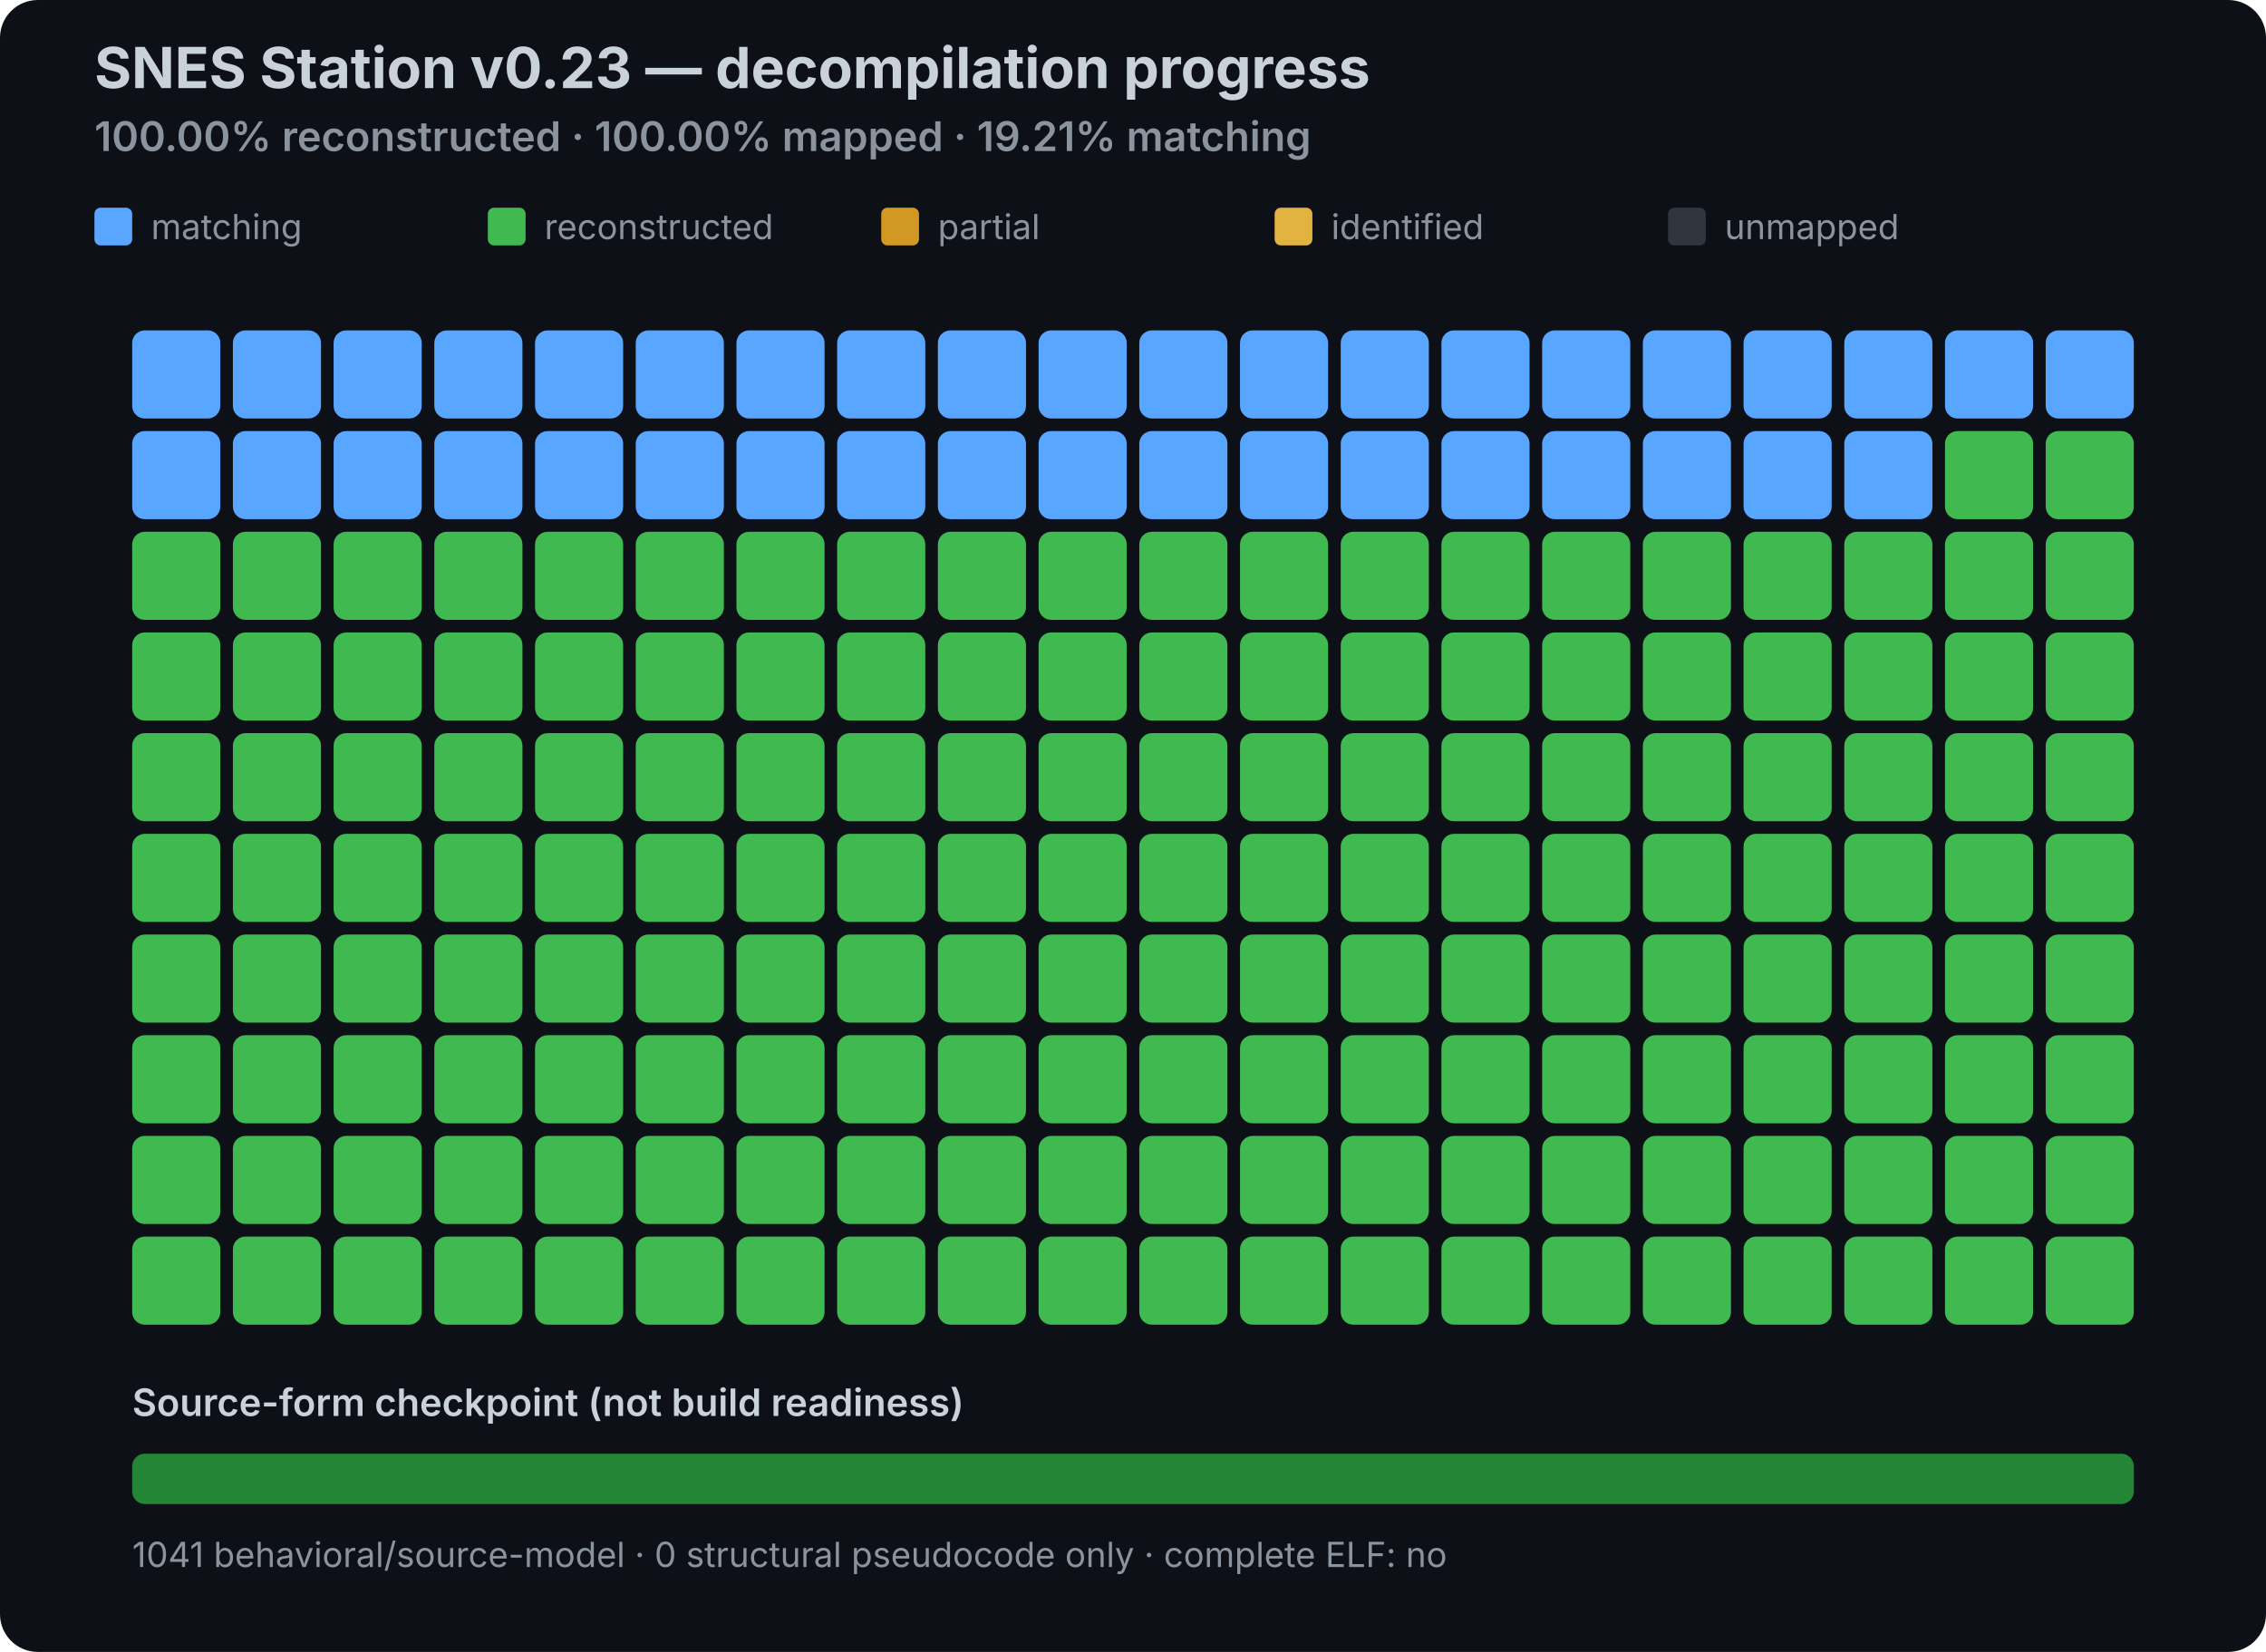
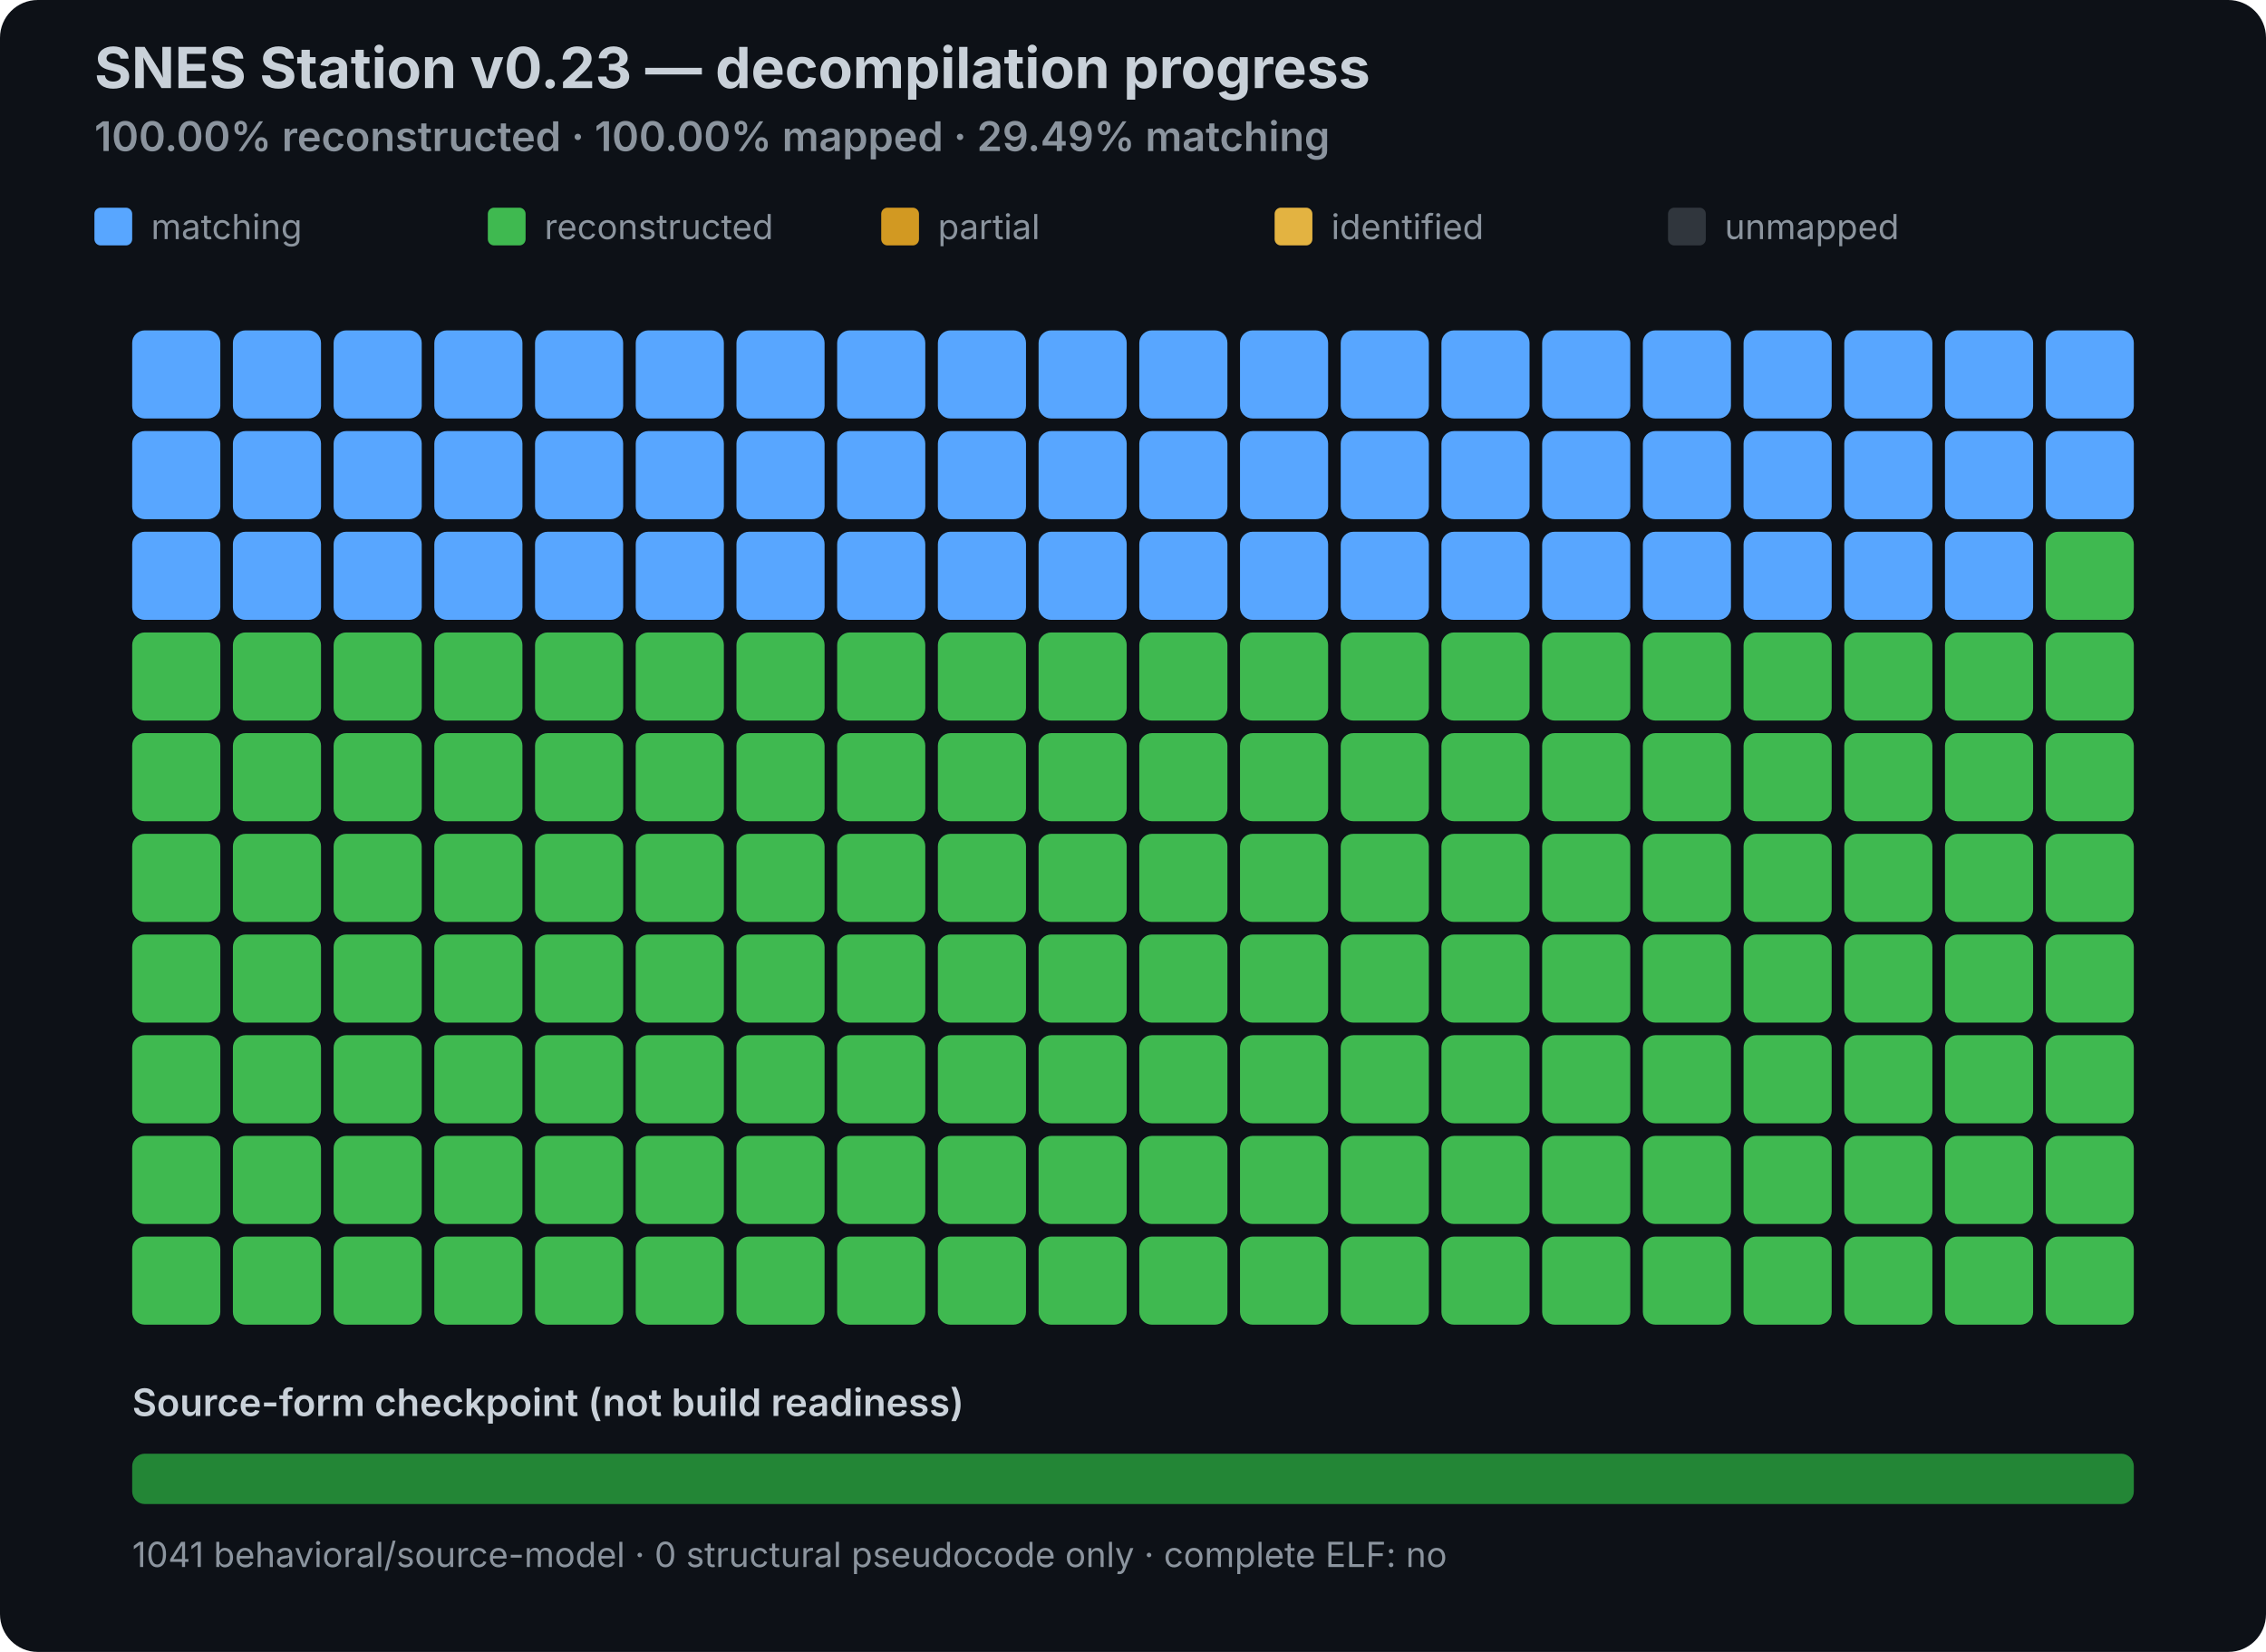
<svg xmlns="http://www.w3.org/2000/svg" width="720" height="525" viewBox="0 0 720 525" role="img" aria-labelledby="title desc">
  <style>
  .title { font: 700 18px -apple-system,BlinkMacSystemFont,"Segoe UI",sans-serif; fill: #c9d1d9; }
  .sub { font: 600 13px -apple-system,BlinkMacSystemFont,"Segoe UI",sans-serif; fill: #8b949e; }
  .legend { font: 11px -apple-system,BlinkMacSystemFont,"Segoe UI",sans-serif; fill: #8b949e; }
  .source { font: 600 12px -apple-system,BlinkMacSystemFont,"Segoe UI",sans-serif; fill: #c9d1d9; }
</style>
  <rect width="100%" height="100%" rx="12" fill="#0d1117" />
  <text x="30" y="28" class="title">SNES Station v0.23 — decompilation progress</text>
-   <text x="30" y="48" class="sub">100.00% reconstructed · 100.00% mapped · 19.21% matching</text>
+   <text x="30" y="48" class="sub">100.00% reconstructed · 100.00% mapped · 29.49% matching</text>
  <rect x="30" y="66" width="12" height="12" rx="2" fill="#58a6ff" />
  <text x="48" y="76" class="legend">matching</text>
  <rect x="155" y="66" width="12" height="12" rx="2" fill="#3fb950" />
  <text x="173" y="76" class="legend">reconstructed</text>
  <rect x="280" y="66" width="12" height="12" rx="2" fill="#d29922" />
  <text x="298" y="76" class="legend">partial</text>
  <rect x="405" y="66" width="12" height="12" rx="2" fill="#e3b341" />
  <text x="423" y="76" class="legend">identified</text>
  <rect x="530" y="66" width="12" height="12" rx="2" fill="#30363d" />
  <text x="548" y="76" class="legend">unmapped</text>
  <rect x="42" y="105" width="28" height="28" rx="4" fill="#58a6ff" data-status="MATCHING" />
  <rect x="74" y="105" width="28" height="28" rx="4" fill="#58a6ff" data-status="MATCHING" />
  <rect x="106" y="105" width="28" height="28" rx="4" fill="#58a6ff" data-status="MATCHING" />
  <rect x="138" y="105" width="28" height="28" rx="4" fill="#58a6ff" data-status="MATCHING" />
  <rect x="170" y="105" width="28" height="28" rx="4" fill="#58a6ff" data-status="MATCHING" />
  <rect x="202" y="105" width="28" height="28" rx="4" fill="#58a6ff" data-status="MATCHING" />
  <rect x="234" y="105" width="28" height="28" rx="4" fill="#58a6ff" data-status="MATCHING" />
  <rect x="266" y="105" width="28" height="28" rx="4" fill="#58a6ff" data-status="MATCHING" />
  <rect x="298" y="105" width="28" height="28" rx="4" fill="#58a6ff" data-status="MATCHING" />
  <rect x="330" y="105" width="28" height="28" rx="4" fill="#58a6ff" data-status="MATCHING" />
  <rect x="362" y="105" width="28" height="28" rx="4" fill="#58a6ff" data-status="MATCHING" />
  <rect x="394" y="105" width="28" height="28" rx="4" fill="#58a6ff" data-status="MATCHING" />
  <rect x="426" y="105" width="28" height="28" rx="4" fill="#58a6ff" data-status="MATCHING" />
  <rect x="458" y="105" width="28" height="28" rx="4" fill="#58a6ff" data-status="MATCHING" />
  <rect x="490" y="105" width="28" height="28" rx="4" fill="#58a6ff" data-status="MATCHING" />
  <rect x="522" y="105" width="28" height="28" rx="4" fill="#58a6ff" data-status="MATCHING" />
  <rect x="554" y="105" width="28" height="28" rx="4" fill="#58a6ff" data-status="MATCHING" />
  <rect x="586" y="105" width="28" height="28" rx="4" fill="#58a6ff" data-status="MATCHING" />
  <rect x="618" y="105" width="28" height="28" rx="4" fill="#58a6ff" data-status="MATCHING" />
  <rect x="650" y="105" width="28" height="28" rx="4" fill="#58a6ff" data-status="MATCHING" />
  <rect x="42" y="137" width="28" height="28" rx="4" fill="#58a6ff" data-status="MATCHING" />
  <rect x="74" y="137" width="28" height="28" rx="4" fill="#58a6ff" data-status="MATCHING" />
  <rect x="106" y="137" width="28" height="28" rx="4" fill="#58a6ff" data-status="MATCHING" />
  <rect x="138" y="137" width="28" height="28" rx="4" fill="#58a6ff" data-status="MATCHING" />
  <rect x="170" y="137" width="28" height="28" rx="4" fill="#58a6ff" data-status="MATCHING" />
  <rect x="202" y="137" width="28" height="28" rx="4" fill="#58a6ff" data-status="MATCHING" />
  <rect x="234" y="137" width="28" height="28" rx="4" fill="#58a6ff" data-status="MATCHING" />
  <rect x="266" y="137" width="28" height="28" rx="4" fill="#58a6ff" data-status="MATCHING" />
  <rect x="298" y="137" width="28" height="28" rx="4" fill="#58a6ff" data-status="MATCHING" />
  <rect x="330" y="137" width="28" height="28" rx="4" fill="#58a6ff" data-status="MATCHING" />
  <rect x="362" y="137" width="28" height="28" rx="4" fill="#58a6ff" data-status="MATCHING" />
  <rect x="394" y="137" width="28" height="28" rx="4" fill="#58a6ff" data-status="MATCHING" />
  <rect x="426" y="137" width="28" height="28" rx="4" fill="#58a6ff" data-status="MATCHING" />
  <rect x="458" y="137" width="28" height="28" rx="4" fill="#58a6ff" data-status="MATCHING" />
  <rect x="490" y="137" width="28" height="28" rx="4" fill="#58a6ff" data-status="MATCHING" />
  <rect x="522" y="137" width="28" height="28" rx="4" fill="#58a6ff" data-status="MATCHING" />
  <rect x="554" y="137" width="28" height="28" rx="4" fill="#58a6ff" data-status="MATCHING" />
  <rect x="586" y="137" width="28" height="28" rx="4" fill="#58a6ff" data-status="MATCHING" />
-   <rect x="618" y="137" width="28" height="28" rx="4" fill="#3fb950" data-status="RECONSTRUCTED" />
-   <rect x="650" y="137" width="28" height="28" rx="4" fill="#3fb950" data-status="RECONSTRUCTED" />
-   <rect x="42" y="169" width="28" height="28" rx="4" fill="#3fb950" data-status="RECONSTRUCTED" />
-   <rect x="74" y="169" width="28" height="28" rx="4" fill="#3fb950" data-status="RECONSTRUCTED" />
-   <rect x="106" y="169" width="28" height="28" rx="4" fill="#3fb950" data-status="RECONSTRUCTED" />
-   <rect x="138" y="169" width="28" height="28" rx="4" fill="#3fb950" data-status="RECONSTRUCTED" />
-   <rect x="170" y="169" width="28" height="28" rx="4" fill="#3fb950" data-status="RECONSTRUCTED" />
-   <rect x="202" y="169" width="28" height="28" rx="4" fill="#3fb950" data-status="RECONSTRUCTED" />
-   <rect x="234" y="169" width="28" height="28" rx="4" fill="#3fb950" data-status="RECONSTRUCTED" />
-   <rect x="266" y="169" width="28" height="28" rx="4" fill="#3fb950" data-status="RECONSTRUCTED" />
-   <rect x="298" y="169" width="28" height="28" rx="4" fill="#3fb950" data-status="RECONSTRUCTED" />
-   <rect x="330" y="169" width="28" height="28" rx="4" fill="#3fb950" data-status="RECONSTRUCTED" />
-   <rect x="362" y="169" width="28" height="28" rx="4" fill="#3fb950" data-status="RECONSTRUCTED" />
-   <rect x="394" y="169" width="28" height="28" rx="4" fill="#3fb950" data-status="RECONSTRUCTED" />
-   <rect x="426" y="169" width="28" height="28" rx="4" fill="#3fb950" data-status="RECONSTRUCTED" />
-   <rect x="458" y="169" width="28" height="28" rx="4" fill="#3fb950" data-status="RECONSTRUCTED" />
-   <rect x="490" y="169" width="28" height="28" rx="4" fill="#3fb950" data-status="RECONSTRUCTED" />
-   <rect x="522" y="169" width="28" height="28" rx="4" fill="#3fb950" data-status="RECONSTRUCTED" />
-   <rect x="554" y="169" width="28" height="28" rx="4" fill="#3fb950" data-status="RECONSTRUCTED" />
-   <rect x="586" y="169" width="28" height="28" rx="4" fill="#3fb950" data-status="RECONSTRUCTED" />
-   <rect x="618" y="169" width="28" height="28" rx="4" fill="#3fb950" data-status="RECONSTRUCTED" />
+   <rect x="618" y="137" width="28" height="28" rx="4" fill="#58a6ff" data-status="MATCHING" />
+   <rect x="650" y="137" width="28" height="28" rx="4" fill="#58a6ff" data-status="MATCHING" />
+   <rect x="42" y="169" width="28" height="28" rx="4" fill="#58a6ff" data-status="MATCHING" />
+   <rect x="74" y="169" width="28" height="28" rx="4" fill="#58a6ff" data-status="MATCHING" />
+   <rect x="106" y="169" width="28" height="28" rx="4" fill="#58a6ff" data-status="MATCHING" />
+   <rect x="138" y="169" width="28" height="28" rx="4" fill="#58a6ff" data-status="MATCHING" />
+   <rect x="170" y="169" width="28" height="28" rx="4" fill="#58a6ff" data-status="MATCHING" />
+   <rect x="202" y="169" width="28" height="28" rx="4" fill="#58a6ff" data-status="MATCHING" />
+   <rect x="234" y="169" width="28" height="28" rx="4" fill="#58a6ff" data-status="MATCHING" />
+   <rect x="266" y="169" width="28" height="28" rx="4" fill="#58a6ff" data-status="MATCHING" />
+   <rect x="298" y="169" width="28" height="28" rx="4" fill="#58a6ff" data-status="MATCHING" />
+   <rect x="330" y="169" width="28" height="28" rx="4" fill="#58a6ff" data-status="MATCHING" />
+   <rect x="362" y="169" width="28" height="28" rx="4" fill="#58a6ff" data-status="MATCHING" />
+   <rect x="394" y="169" width="28" height="28" rx="4" fill="#58a6ff" data-status="MATCHING" />
+   <rect x="426" y="169" width="28" height="28" rx="4" fill="#58a6ff" data-status="MATCHING" />
+   <rect x="458" y="169" width="28" height="28" rx="4" fill="#58a6ff" data-status="MATCHING" />
+   <rect x="490" y="169" width="28" height="28" rx="4" fill="#58a6ff" data-status="MATCHING" />
+   <rect x="522" y="169" width="28" height="28" rx="4" fill="#58a6ff" data-status="MATCHING" />
+   <rect x="554" y="169" width="28" height="28" rx="4" fill="#58a6ff" data-status="MATCHING" />
+   <rect x="586" y="169" width="28" height="28" rx="4" fill="#58a6ff" data-status="MATCHING" />
+   <rect x="618" y="169" width="28" height="28" rx="4" fill="#58a6ff" data-status="MATCHING" />
  <rect x="650" y="169" width="28" height="28" rx="4" fill="#3fb950" data-status="RECONSTRUCTED" />
  <rect x="42" y="201" width="28" height="28" rx="4" fill="#3fb950" data-status="RECONSTRUCTED" />
  <rect x="74" y="201" width="28" height="28" rx="4" fill="#3fb950" data-status="RECONSTRUCTED" />
  <rect x="106" y="201" width="28" height="28" rx="4" fill="#3fb950" data-status="RECONSTRUCTED" />
  <rect x="138" y="201" width="28" height="28" rx="4" fill="#3fb950" data-status="RECONSTRUCTED" />
  <rect x="170" y="201" width="28" height="28" rx="4" fill="#3fb950" data-status="RECONSTRUCTED" />
  <rect x="202" y="201" width="28" height="28" rx="4" fill="#3fb950" data-status="RECONSTRUCTED" />
  <rect x="234" y="201" width="28" height="28" rx="4" fill="#3fb950" data-status="RECONSTRUCTED" />
  <rect x="266" y="201" width="28" height="28" rx="4" fill="#3fb950" data-status="RECONSTRUCTED" />
  <rect x="298" y="201" width="28" height="28" rx="4" fill="#3fb950" data-status="RECONSTRUCTED" />
  <rect x="330" y="201" width="28" height="28" rx="4" fill="#3fb950" data-status="RECONSTRUCTED" />
  <rect x="362" y="201" width="28" height="28" rx="4" fill="#3fb950" data-status="RECONSTRUCTED" />
  <rect x="394" y="201" width="28" height="28" rx="4" fill="#3fb950" data-status="RECONSTRUCTED" />
  <rect x="426" y="201" width="28" height="28" rx="4" fill="#3fb950" data-status="RECONSTRUCTED" />
  <rect x="458" y="201" width="28" height="28" rx="4" fill="#3fb950" data-status="RECONSTRUCTED" />
  <rect x="490" y="201" width="28" height="28" rx="4" fill="#3fb950" data-status="RECONSTRUCTED" />
  <rect x="522" y="201" width="28" height="28" rx="4" fill="#3fb950" data-status="RECONSTRUCTED" />
  <rect x="554" y="201" width="28" height="28" rx="4" fill="#3fb950" data-status="RECONSTRUCTED" />
  <rect x="586" y="201" width="28" height="28" rx="4" fill="#3fb950" data-status="RECONSTRUCTED" />
  <rect x="618" y="201" width="28" height="28" rx="4" fill="#3fb950" data-status="RECONSTRUCTED" />
  <rect x="650" y="201" width="28" height="28" rx="4" fill="#3fb950" data-status="RECONSTRUCTED" />
  <rect x="42" y="233" width="28" height="28" rx="4" fill="#3fb950" data-status="RECONSTRUCTED" />
  <rect x="74" y="233" width="28" height="28" rx="4" fill="#3fb950" data-status="RECONSTRUCTED" />
  <rect x="106" y="233" width="28" height="28" rx="4" fill="#3fb950" data-status="RECONSTRUCTED" />
  <rect x="138" y="233" width="28" height="28" rx="4" fill="#3fb950" data-status="RECONSTRUCTED" />
  <rect x="170" y="233" width="28" height="28" rx="4" fill="#3fb950" data-status="RECONSTRUCTED" />
  <rect x="202" y="233" width="28" height="28" rx="4" fill="#3fb950" data-status="RECONSTRUCTED" />
  <rect x="234" y="233" width="28" height="28" rx="4" fill="#3fb950" data-status="RECONSTRUCTED" />
  <rect x="266" y="233" width="28" height="28" rx="4" fill="#3fb950" data-status="RECONSTRUCTED" />
  <rect x="298" y="233" width="28" height="28" rx="4" fill="#3fb950" data-status="RECONSTRUCTED" />
  <rect x="330" y="233" width="28" height="28" rx="4" fill="#3fb950" data-status="RECONSTRUCTED" />
  <rect x="362" y="233" width="28" height="28" rx="4" fill="#3fb950" data-status="RECONSTRUCTED" />
  <rect x="394" y="233" width="28" height="28" rx="4" fill="#3fb950" data-status="RECONSTRUCTED" />
  <rect x="426" y="233" width="28" height="28" rx="4" fill="#3fb950" data-status="RECONSTRUCTED" />
  <rect x="458" y="233" width="28" height="28" rx="4" fill="#3fb950" data-status="RECONSTRUCTED" />
  <rect x="490" y="233" width="28" height="28" rx="4" fill="#3fb950" data-status="RECONSTRUCTED" />
  <rect x="522" y="233" width="28" height="28" rx="4" fill="#3fb950" data-status="RECONSTRUCTED" />
  <rect x="554" y="233" width="28" height="28" rx="4" fill="#3fb950" data-status="RECONSTRUCTED" />
  <rect x="586" y="233" width="28" height="28" rx="4" fill="#3fb950" data-status="RECONSTRUCTED" />
  <rect x="618" y="233" width="28" height="28" rx="4" fill="#3fb950" data-status="RECONSTRUCTED" />
  <rect x="650" y="233" width="28" height="28" rx="4" fill="#3fb950" data-status="RECONSTRUCTED" />
  <rect x="42" y="265" width="28" height="28" rx="4" fill="#3fb950" data-status="RECONSTRUCTED" />
  <rect x="74" y="265" width="28" height="28" rx="4" fill="#3fb950" data-status="RECONSTRUCTED" />
  <rect x="106" y="265" width="28" height="28" rx="4" fill="#3fb950" data-status="RECONSTRUCTED" />
  <rect x="138" y="265" width="28" height="28" rx="4" fill="#3fb950" data-status="RECONSTRUCTED" />
  <rect x="170" y="265" width="28" height="28" rx="4" fill="#3fb950" data-status="RECONSTRUCTED" />
  <rect x="202" y="265" width="28" height="28" rx="4" fill="#3fb950" data-status="RECONSTRUCTED" />
  <rect x="234" y="265" width="28" height="28" rx="4" fill="#3fb950" data-status="RECONSTRUCTED" />
  <rect x="266" y="265" width="28" height="28" rx="4" fill="#3fb950" data-status="RECONSTRUCTED" />
  <rect x="298" y="265" width="28" height="28" rx="4" fill="#3fb950" data-status="RECONSTRUCTED" />
  <rect x="330" y="265" width="28" height="28" rx="4" fill="#3fb950" data-status="RECONSTRUCTED" />
  <rect x="362" y="265" width="28" height="28" rx="4" fill="#3fb950" data-status="RECONSTRUCTED" />
  <rect x="394" y="265" width="28" height="28" rx="4" fill="#3fb950" data-status="RECONSTRUCTED" />
  <rect x="426" y="265" width="28" height="28" rx="4" fill="#3fb950" data-status="RECONSTRUCTED" />
  <rect x="458" y="265" width="28" height="28" rx="4" fill="#3fb950" data-status="RECONSTRUCTED" />
  <rect x="490" y="265" width="28" height="28" rx="4" fill="#3fb950" data-status="RECONSTRUCTED" />
  <rect x="522" y="265" width="28" height="28" rx="4" fill="#3fb950" data-status="RECONSTRUCTED" />
  <rect x="554" y="265" width="28" height="28" rx="4" fill="#3fb950" data-status="RECONSTRUCTED" />
  <rect x="586" y="265" width="28" height="28" rx="4" fill="#3fb950" data-status="RECONSTRUCTED" />
  <rect x="618" y="265" width="28" height="28" rx="4" fill="#3fb950" data-status="RECONSTRUCTED" />
  <rect x="650" y="265" width="28" height="28" rx="4" fill="#3fb950" data-status="RECONSTRUCTED" />
  <rect x="42" y="297" width="28" height="28" rx="4" fill="#3fb950" data-status="RECONSTRUCTED" />
  <rect x="74" y="297" width="28" height="28" rx="4" fill="#3fb950" data-status="RECONSTRUCTED" />
  <rect x="106" y="297" width="28" height="28" rx="4" fill="#3fb950" data-status="RECONSTRUCTED" />
  <rect x="138" y="297" width="28" height="28" rx="4" fill="#3fb950" data-status="RECONSTRUCTED" />
  <rect x="170" y="297" width="28" height="28" rx="4" fill="#3fb950" data-status="RECONSTRUCTED" />
  <rect x="202" y="297" width="28" height="28" rx="4" fill="#3fb950" data-status="RECONSTRUCTED" />
  <rect x="234" y="297" width="28" height="28" rx="4" fill="#3fb950" data-status="RECONSTRUCTED" />
  <rect x="266" y="297" width="28" height="28" rx="4" fill="#3fb950" data-status="RECONSTRUCTED" />
  <rect x="298" y="297" width="28" height="28" rx="4" fill="#3fb950" data-status="RECONSTRUCTED" />
  <rect x="330" y="297" width="28" height="28" rx="4" fill="#3fb950" data-status="RECONSTRUCTED" />
  <rect x="362" y="297" width="28" height="28" rx="4" fill="#3fb950" data-status="RECONSTRUCTED" />
  <rect x="394" y="297" width="28" height="28" rx="4" fill="#3fb950" data-status="RECONSTRUCTED" />
  <rect x="426" y="297" width="28" height="28" rx="4" fill="#3fb950" data-status="RECONSTRUCTED" />
  <rect x="458" y="297" width="28" height="28" rx="4" fill="#3fb950" data-status="RECONSTRUCTED" />
  <rect x="490" y="297" width="28" height="28" rx="4" fill="#3fb950" data-status="RECONSTRUCTED" />
  <rect x="522" y="297" width="28" height="28" rx="4" fill="#3fb950" data-status="RECONSTRUCTED" />
  <rect x="554" y="297" width="28" height="28" rx="4" fill="#3fb950" data-status="RECONSTRUCTED" />
  <rect x="586" y="297" width="28" height="28" rx="4" fill="#3fb950" data-status="RECONSTRUCTED" />
  <rect x="618" y="297" width="28" height="28" rx="4" fill="#3fb950" data-status="RECONSTRUCTED" />
  <rect x="650" y="297" width="28" height="28" rx="4" fill="#3fb950" data-status="RECONSTRUCTED" />
  <rect x="42" y="329" width="28" height="28" rx="4" fill="#3fb950" data-status="RECONSTRUCTED" />
  <rect x="74" y="329" width="28" height="28" rx="4" fill="#3fb950" data-status="RECONSTRUCTED" />
  <rect x="106" y="329" width="28" height="28" rx="4" fill="#3fb950" data-status="RECONSTRUCTED" />
  <rect x="138" y="329" width="28" height="28" rx="4" fill="#3fb950" data-status="RECONSTRUCTED" />
  <rect x="170" y="329" width="28" height="28" rx="4" fill="#3fb950" data-status="RECONSTRUCTED" />
  <rect x="202" y="329" width="28" height="28" rx="4" fill="#3fb950" data-status="RECONSTRUCTED" />
  <rect x="234" y="329" width="28" height="28" rx="4" fill="#3fb950" data-status="RECONSTRUCTED" />
  <rect x="266" y="329" width="28" height="28" rx="4" fill="#3fb950" data-status="RECONSTRUCTED" />
  <rect x="298" y="329" width="28" height="28" rx="4" fill="#3fb950" data-status="RECONSTRUCTED" />
  <rect x="330" y="329" width="28" height="28" rx="4" fill="#3fb950" data-status="RECONSTRUCTED" />
  <rect x="362" y="329" width="28" height="28" rx="4" fill="#3fb950" data-status="RECONSTRUCTED" />
  <rect x="394" y="329" width="28" height="28" rx="4" fill="#3fb950" data-status="RECONSTRUCTED" />
  <rect x="426" y="329" width="28" height="28" rx="4" fill="#3fb950" data-status="RECONSTRUCTED" />
  <rect x="458" y="329" width="28" height="28" rx="4" fill="#3fb950" data-status="RECONSTRUCTED" />
  <rect x="490" y="329" width="28" height="28" rx="4" fill="#3fb950" data-status="RECONSTRUCTED" />
  <rect x="522" y="329" width="28" height="28" rx="4" fill="#3fb950" data-status="RECONSTRUCTED" />
  <rect x="554" y="329" width="28" height="28" rx="4" fill="#3fb950" data-status="RECONSTRUCTED" />
  <rect x="586" y="329" width="28" height="28" rx="4" fill="#3fb950" data-status="RECONSTRUCTED" />
  <rect x="618" y="329" width="28" height="28" rx="4" fill="#3fb950" data-status="RECONSTRUCTED" />
  <rect x="650" y="329" width="28" height="28" rx="4" fill="#3fb950" data-status="RECONSTRUCTED" />
  <rect x="42" y="361" width="28" height="28" rx="4" fill="#3fb950" data-status="RECONSTRUCTED" />
  <rect x="74" y="361" width="28" height="28" rx="4" fill="#3fb950" data-status="RECONSTRUCTED" />
  <rect x="106" y="361" width="28" height="28" rx="4" fill="#3fb950" data-status="RECONSTRUCTED" />
  <rect x="138" y="361" width="28" height="28" rx="4" fill="#3fb950" data-status="RECONSTRUCTED" />
  <rect x="170" y="361" width="28" height="28" rx="4" fill="#3fb950" data-status="RECONSTRUCTED" />
  <rect x="202" y="361" width="28" height="28" rx="4" fill="#3fb950" data-status="RECONSTRUCTED" />
  <rect x="234" y="361" width="28" height="28" rx="4" fill="#3fb950" data-status="RECONSTRUCTED" />
  <rect x="266" y="361" width="28" height="28" rx="4" fill="#3fb950" data-status="RECONSTRUCTED" />
  <rect x="298" y="361" width="28" height="28" rx="4" fill="#3fb950" data-status="RECONSTRUCTED" />
  <rect x="330" y="361" width="28" height="28" rx="4" fill="#3fb950" data-status="RECONSTRUCTED" />
  <rect x="362" y="361" width="28" height="28" rx="4" fill="#3fb950" data-status="RECONSTRUCTED" />
  <rect x="394" y="361" width="28" height="28" rx="4" fill="#3fb950" data-status="RECONSTRUCTED" />
  <rect x="426" y="361" width="28" height="28" rx="4" fill="#3fb950" data-status="RECONSTRUCTED" />
  <rect x="458" y="361" width="28" height="28" rx="4" fill="#3fb950" data-status="RECONSTRUCTED" />
  <rect x="490" y="361" width="28" height="28" rx="4" fill="#3fb950" data-status="RECONSTRUCTED" />
  <rect x="522" y="361" width="28" height="28" rx="4" fill="#3fb950" data-status="RECONSTRUCTED" />
  <rect x="554" y="361" width="28" height="28" rx="4" fill="#3fb950" data-status="RECONSTRUCTED" />
  <rect x="586" y="361" width="28" height="28" rx="4" fill="#3fb950" data-status="RECONSTRUCTED" />
  <rect x="618" y="361" width="28" height="28" rx="4" fill="#3fb950" data-status="RECONSTRUCTED" />
  <rect x="650" y="361" width="28" height="28" rx="4" fill="#3fb950" data-status="RECONSTRUCTED" />
  <rect x="42" y="393" width="28" height="28" rx="4" fill="#3fb950" data-status="RECONSTRUCTED" />
  <rect x="74" y="393" width="28" height="28" rx="4" fill="#3fb950" data-status="RECONSTRUCTED" />
  <rect x="106" y="393" width="28" height="28" rx="4" fill="#3fb950" data-status="RECONSTRUCTED" />
  <rect x="138" y="393" width="28" height="28" rx="4" fill="#3fb950" data-status="RECONSTRUCTED" />
  <rect x="170" y="393" width="28" height="28" rx="4" fill="#3fb950" data-status="RECONSTRUCTED" />
  <rect x="202" y="393" width="28" height="28" rx="4" fill="#3fb950" data-status="RECONSTRUCTED" />
  <rect x="234" y="393" width="28" height="28" rx="4" fill="#3fb950" data-status="RECONSTRUCTED" />
  <rect x="266" y="393" width="28" height="28" rx="4" fill="#3fb950" data-status="RECONSTRUCTED" />
  <rect x="298" y="393" width="28" height="28" rx="4" fill="#3fb950" data-status="RECONSTRUCTED" />
  <rect x="330" y="393" width="28" height="28" rx="4" fill="#3fb950" data-status="RECONSTRUCTED" />
  <rect x="362" y="393" width="28" height="28" rx="4" fill="#3fb950" data-status="RECONSTRUCTED" />
  <rect x="394" y="393" width="28" height="28" rx="4" fill="#3fb950" data-status="RECONSTRUCTED" />
  <rect x="426" y="393" width="28" height="28" rx="4" fill="#3fb950" data-status="RECONSTRUCTED" />
  <rect x="458" y="393" width="28" height="28" rx="4" fill="#3fb950" data-status="RECONSTRUCTED" />
  <rect x="490" y="393" width="28" height="28" rx="4" fill="#3fb950" data-status="RECONSTRUCTED" />
  <rect x="522" y="393" width="28" height="28" rx="4" fill="#3fb950" data-status="RECONSTRUCTED" />
  <rect x="554" y="393" width="28" height="28" rx="4" fill="#3fb950" data-status="RECONSTRUCTED" />
  <rect x="586" y="393" width="28" height="28" rx="4" fill="#3fb950" data-status="RECONSTRUCTED" />
  <rect x="618" y="393" width="28" height="28" rx="4" fill="#3fb950" data-status="RECONSTRUCTED" />
  <rect x="650" y="393" width="28" height="28" rx="4" fill="#3fb950" data-status="RECONSTRUCTED" />
  <text x="42" y="450" class="source">Source-form checkpoint (not build readiness)</text>
  <rect x="42" y="462" width="636" height="16" rx="4" fill="#238636" />
  <rect x="678" y="462" width="0" height="16" rx="4" fill="#d29922" />
  <text x="42" y="498" class="legend">1041 behavioral/source-model · 0 structural pseudocode only · complete ELF: no</text>
</svg>
